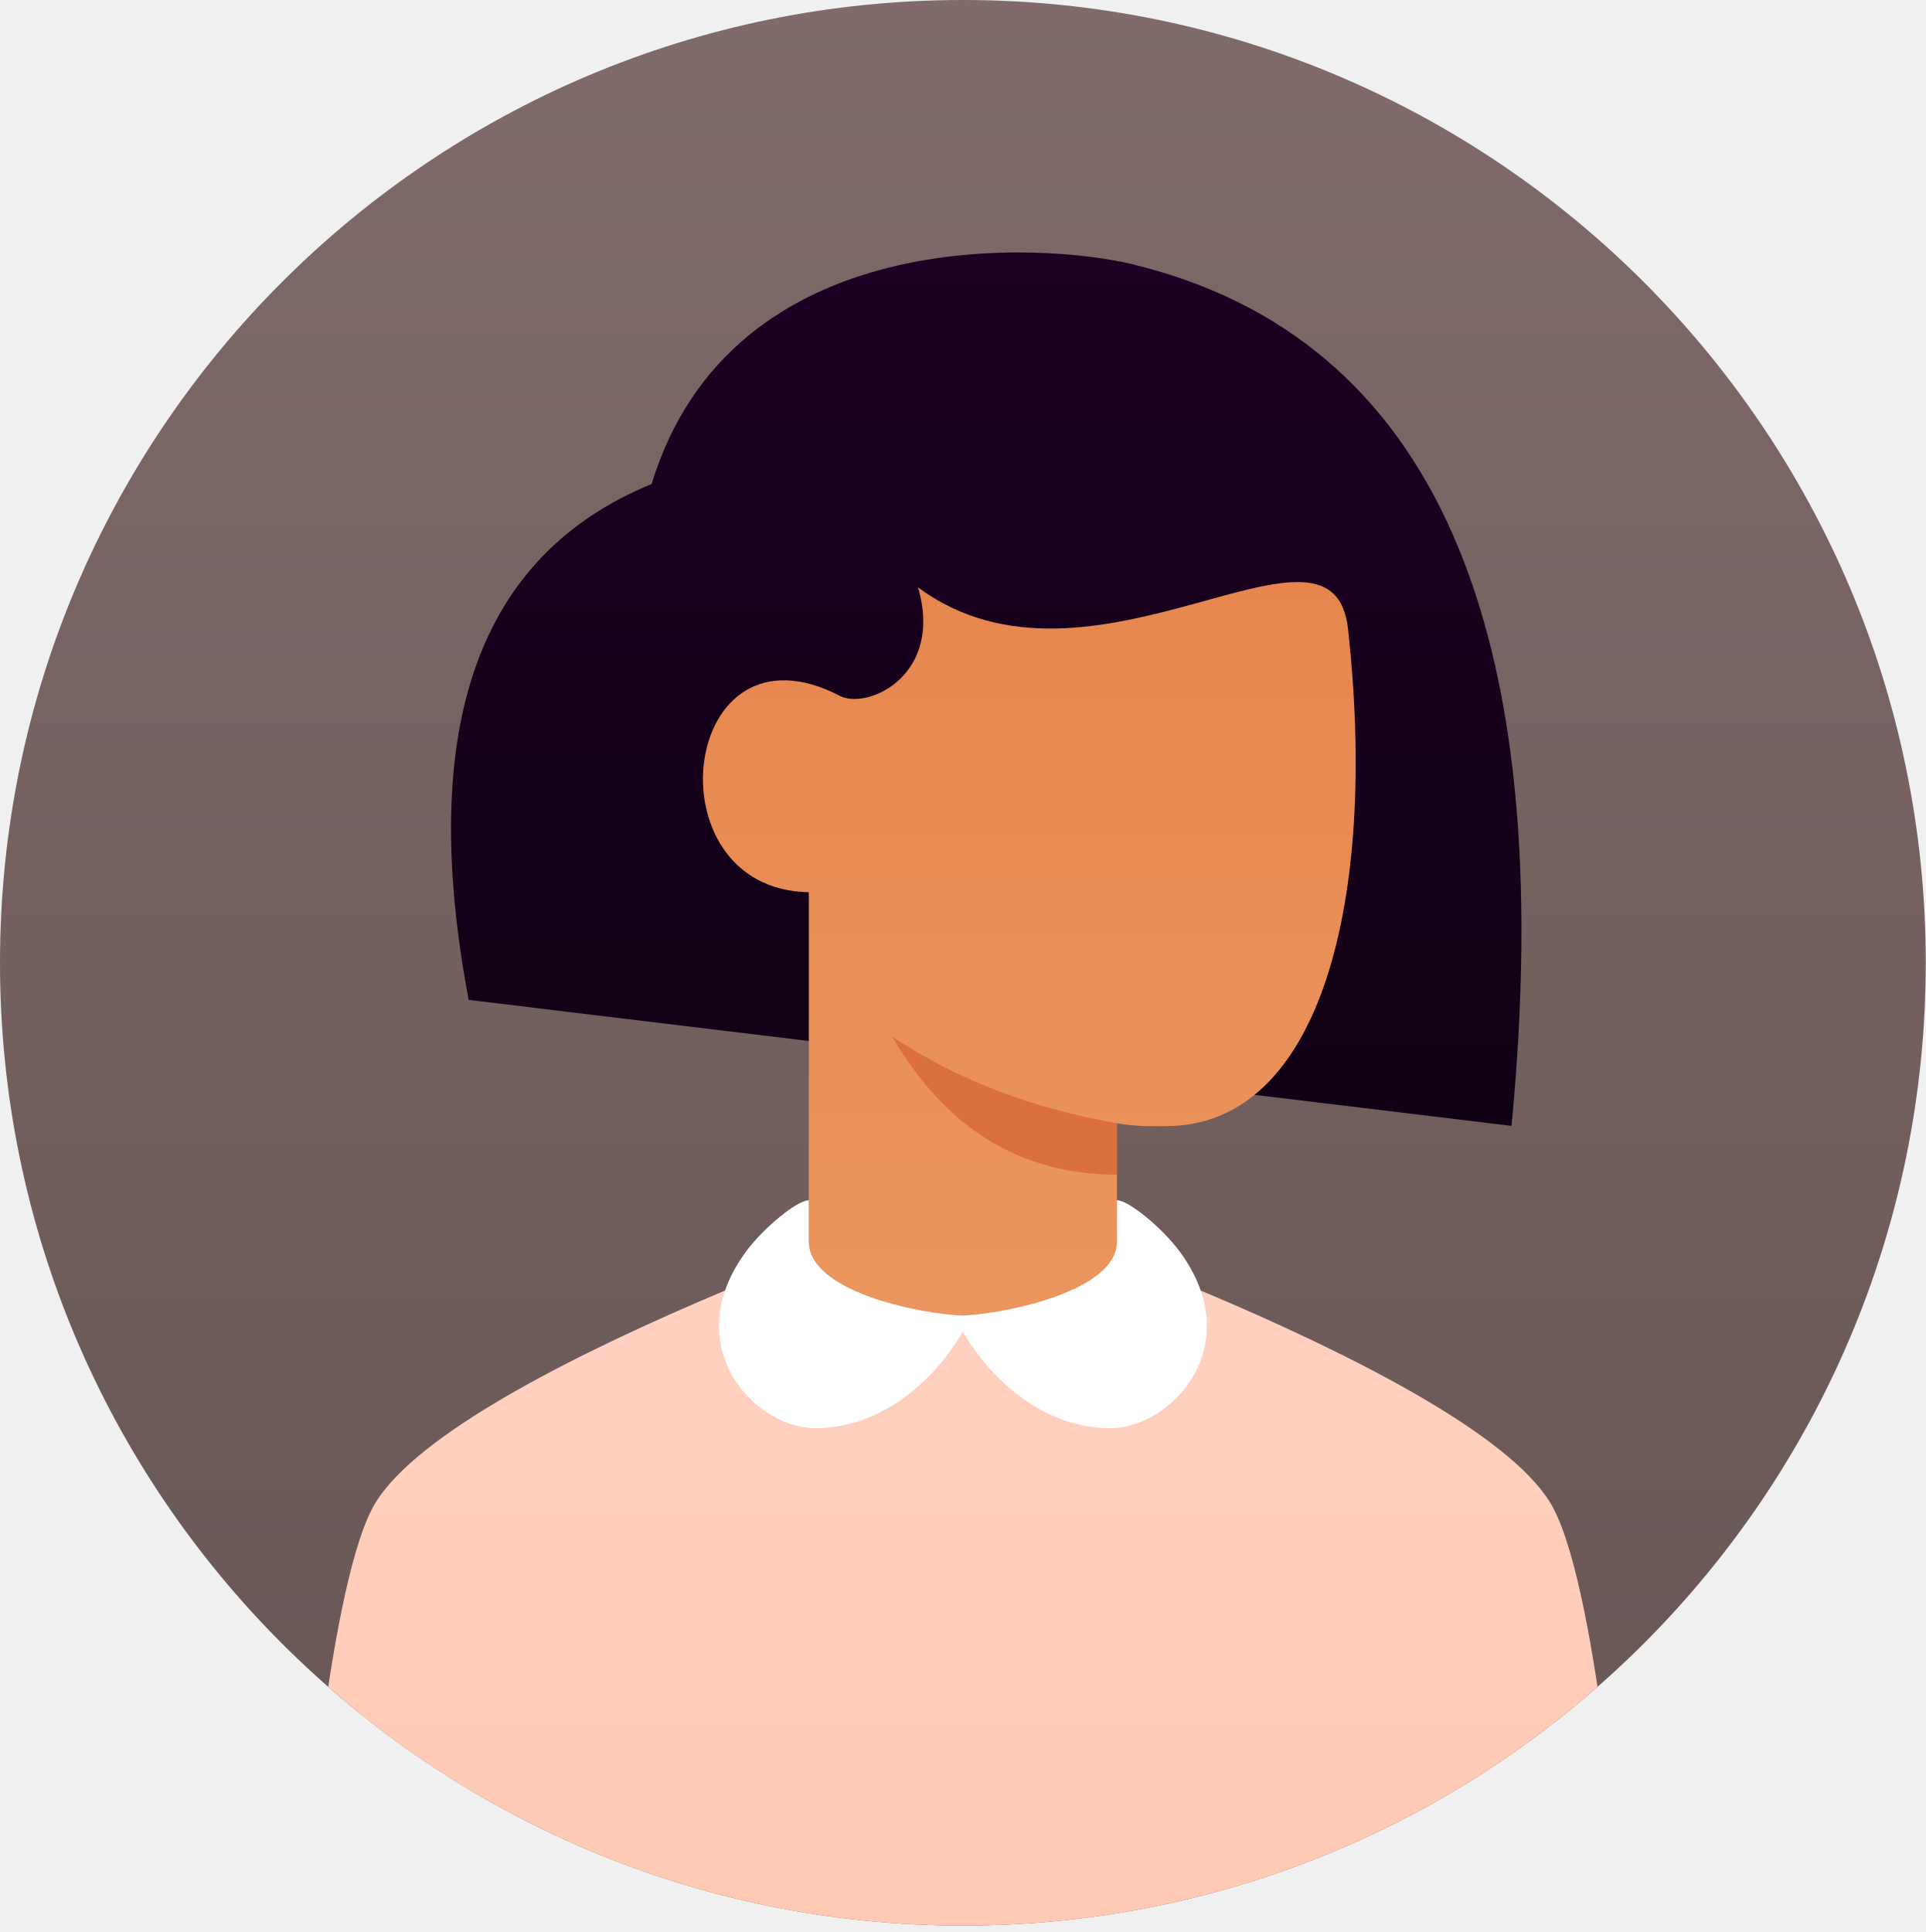
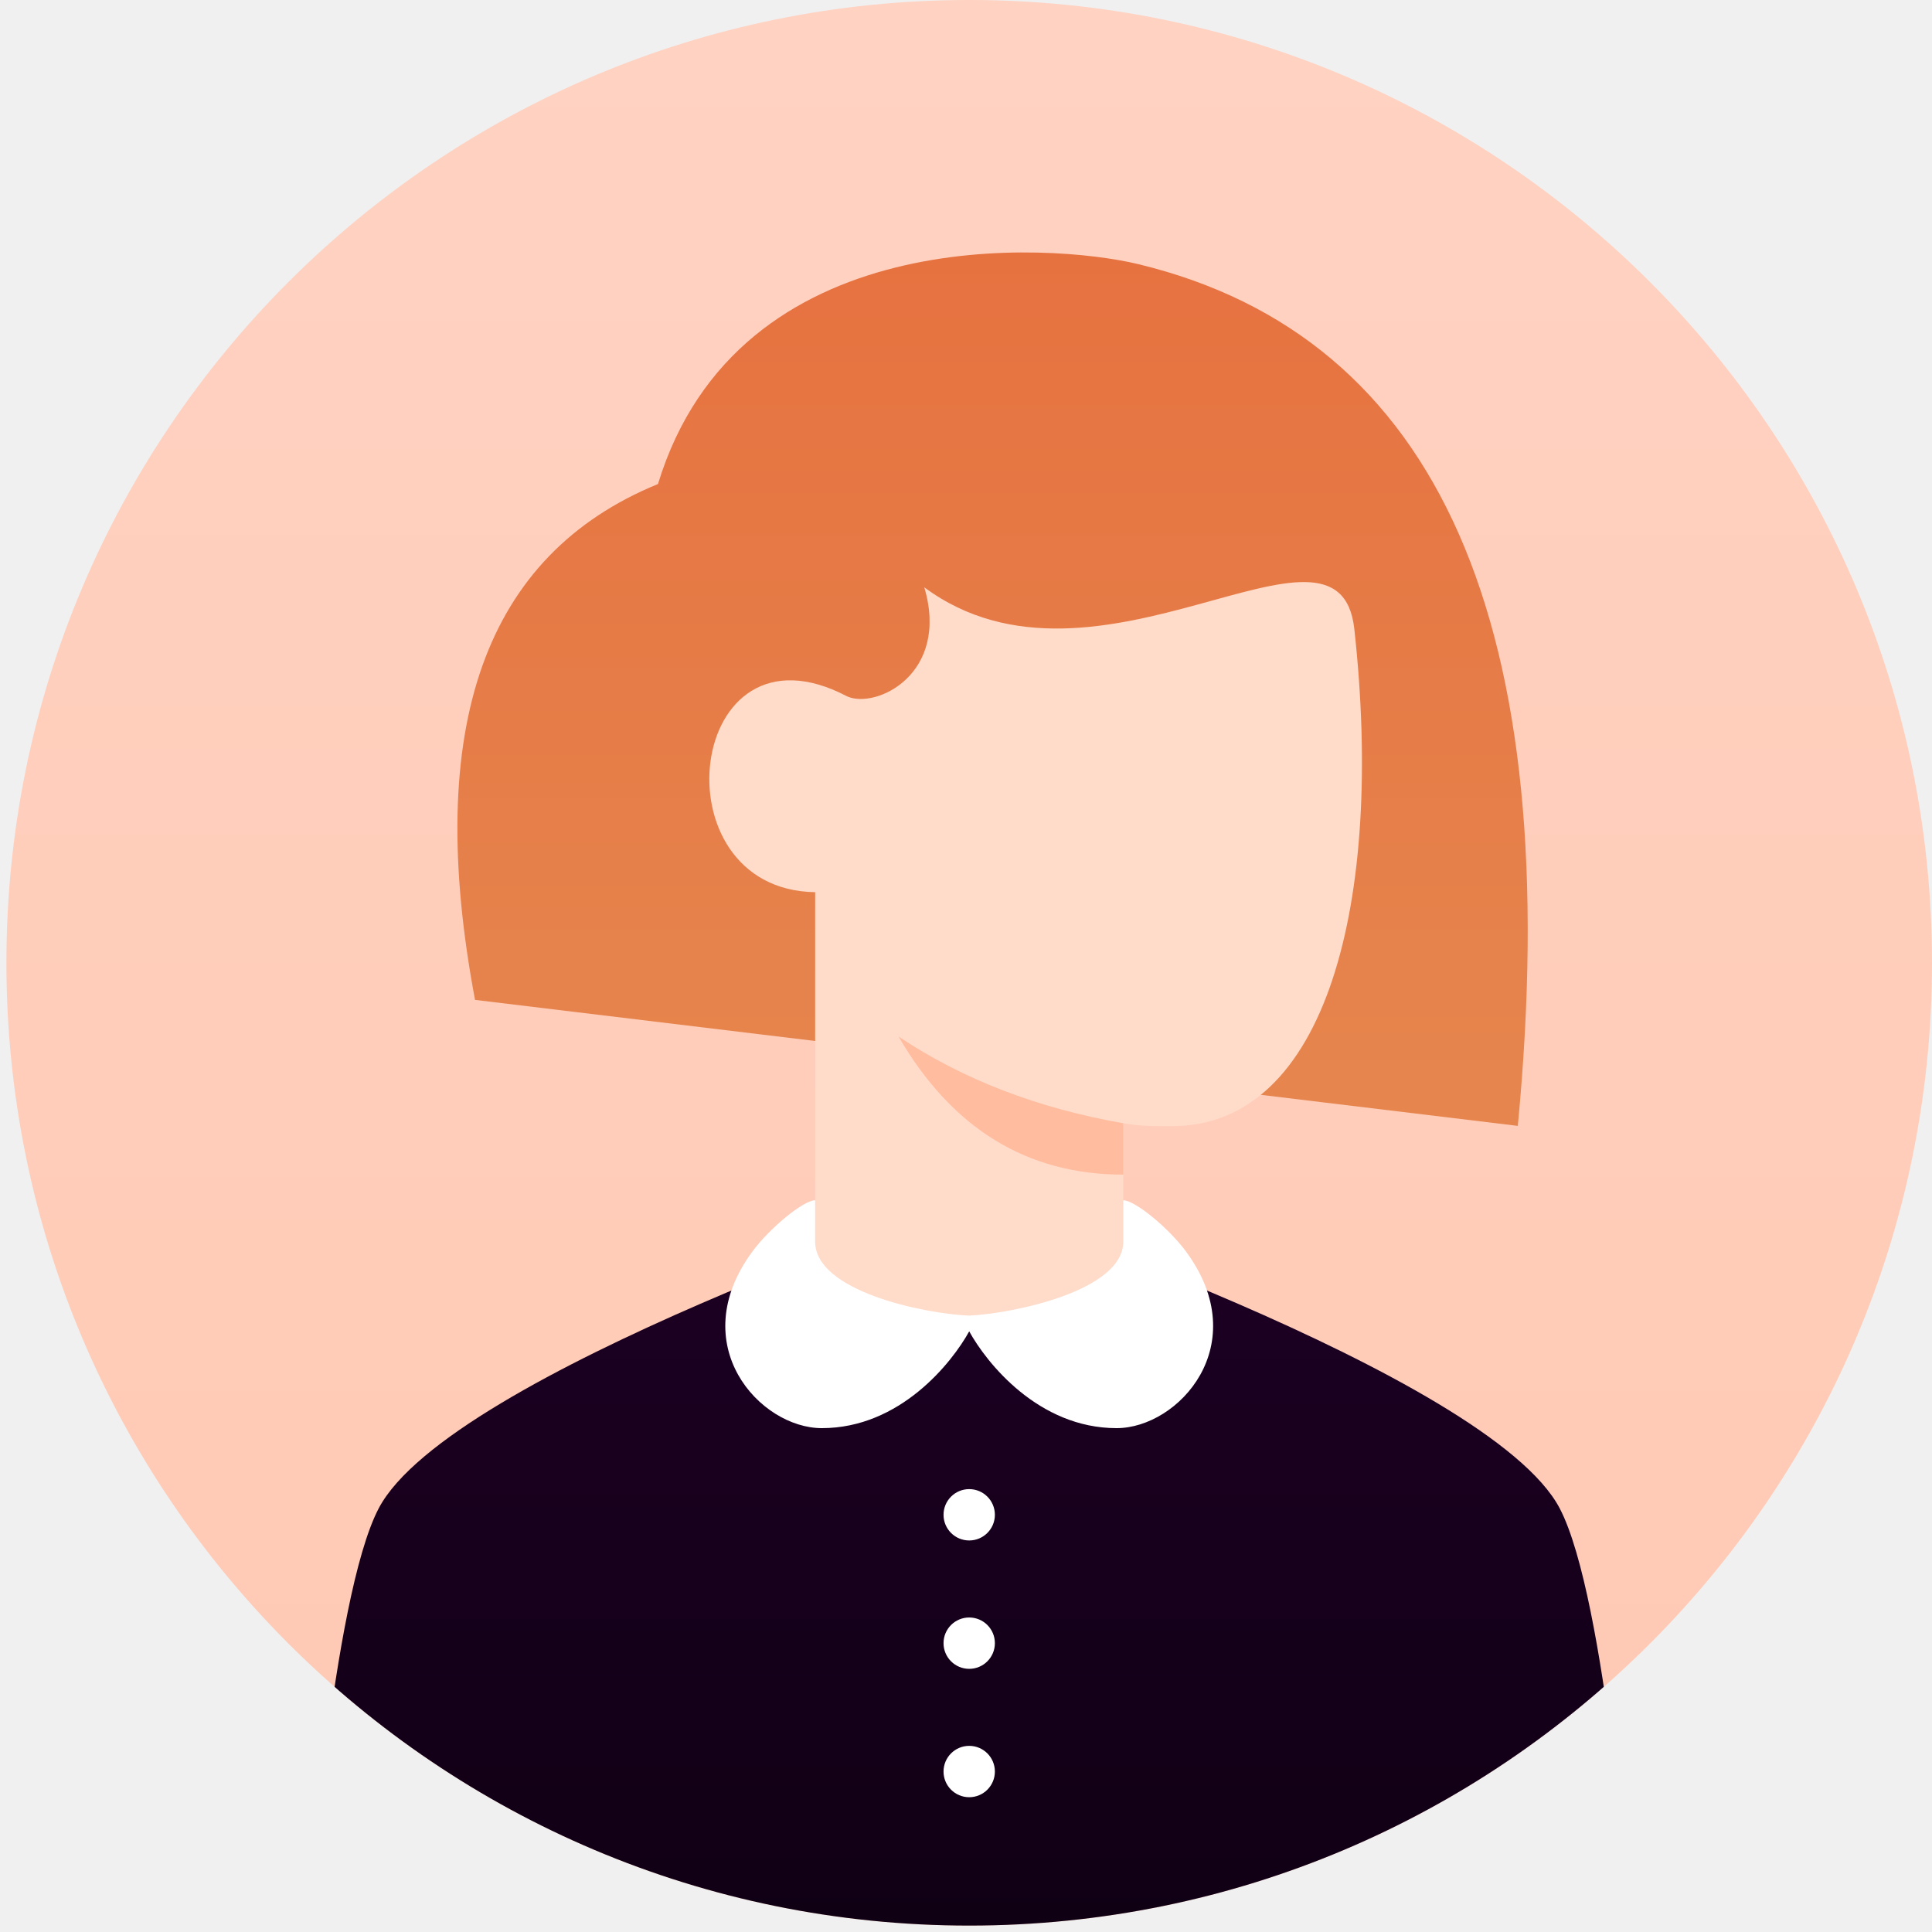
- <svg xmlns="http://www.w3.org/2000/svg" height="301" viewBox="0 0 300 301" width="300">
-   <linearGradient id="a" gradientUnits="userSpaceOnUse" x1="150" x2="150" y1="0" y2="300">
-     <stop offset="0" stop-color="#806a6a" />
-     <stop offset="1" stop-color="#665654" />
-   </linearGradient>
-   <clipPath id="b">
-     <path d="m150 300c82.84 0 150-67.16 150-150s-67.16-150-150-150-150 67.16-150 150 67.16 150 150 150z" />
-   </clipPath>
-   <linearGradient id="c" gradientUnits="userSpaceOnUse" x1="150" x2="150" y1="300" y2="187">
+ <svg xmlns="http://www.w3.org/2000/svg" height="301" viewBox="0 0 301 301" width="301">
+   <linearGradient id="a" gradientUnits="userSpaceOnUse" x1="151" x2="151" y1="300" y2="0">
    <stop offset="0" stop-color="#ffc9b3" />
    <stop offset="1" stop-color="#ffd2c2" />
  </linearGradient>
-   <linearGradient id="d" gradientUnits="userSpaceOnUse" x1="153.637" x2="153.637" y1="39.335" y2="175.411">
+   <clipPath id="b">
+     <path d="m151 300c82.84 0 150-67.16 150-150s-67.16-150-150-150-150 67.16-150 150 67.16 150 150 150z" />
+   </clipPath>
+   <linearGradient id="c" gradientUnits="userSpaceOnUse" x1="151" x2="151" y1="187" y2="300">
    <stop offset="0" stop-color="#1d0024" />
    <stop offset="1" stop-color="#100014" />
  </linearGradient>
-   <linearGradient id="e" gradientUnits="userSpaceOnUse" x1="160.35" x2="160.35" y1="90.683" y2="206">
+   <linearGradient id="d" gradientUnits="userSpaceOnUse" x1="154.637" x2="154.637" y1="175.411" y2="39.335">
    <stop offset="0" stop-color="#e6864e" />
-     <stop offset="1" stop-color="#eb965e" />
+     <stop offset="1" stop-color="#e67240" />
  </linearGradient>
-   <path d="m150 300c82.84 0 150-67.16 150-150s-67.16-150-150-150-150 67.16-150 150 67.16 150 150 150z" fill="url(#a)" />
+   <path d="m151 300c82.84 0 150-67.16 150-150s-67.16-150-150-150-150 67.16-150 150 67.16 150 150 150z" fill="url(#a)" />
  <g clip-path="url(#b)">
-     <path d="m242 235c7.33 14 11 65 11 65h-206s3.67-51 11-65c11-21 92-48 92-48s81 27 92 48z" fill="url(#c)" />
-     <path d="m235.47 175.41-162.46-19.63c-8.01-42.52 1.49-69.31 28.5-80.37 12.49-40.91 61.09-37.58 74.86-34.25 46.88 11.35 66.58 56.1 59.1 134.25z" fill="url(#d)" />
-     <path d="m126 199v-60c-25.02-.37-20.14-43.73 5-30.5 4.5 2 16-3.5 12-17 27 20 64.62-15.1 67 6.5 4.68 42.51-4.37 77.45-28.36 77.45-2.35 0-4.65.08-7.64-.45v24c-7.83 4.67-15.66 7-23.49 7s-16-2.33-24.51-7z" fill="url(#e)" />
-     <path d="m174 175v8c-15 0-26.67-7.17-35-21.5 10 6.67 21.67 11.17 35 13.5z" fill="#db6f3d" />
-     <path d="m149.97 204.97c6.84-.32 24.03-3.86 24.03-11.51v-6.46c1.83 0 7.09 4.33 9.79 8 10.67 14.5-1.17 27.5-10.83 27.5-12.18 0-20.26-10.18-22.96-15.08-2.7 4.9-10.78 15.08-22.96 15.08-9.66 0-21.5-13-10.83-27.5 2.7-3.67 7.96-8 9.79-8v6.46c0 7.65 16.74 11.19 23.97 11.51z" fill="#fff" />
+     <path d="m243 235c7.33 14 11 65 11 65h-206s3.67-51 11-65c11-21 92-48 92-48s81 27 92 48z" fill="url(#c)" />
+     <path d="m151 240c2.21 0 4-1.79 4-4s-1.79-4-4-4-4 1.79-4 4 1.79 4 4 4zm0 20c2.21 0 4-1.79 4-4s-1.79-4-4-4-4 1.79-4 4 1.79 4 4 4zm0 20c2.21 0 4-1.79 4-4s-1.79-4-4-4-4 1.79-4 4 1.79 4 4 4z" fill="#fff" />
+     <path d="m236.47 175.41-162.46-19.63c-8.01-42.52 1.49-69.31 28.5-80.37 12.49-40.91 61.09-37.58 74.86-34.25 46.88 11.35 66.58 56.1 59.1 134.25z" fill="url(#d)" />
+     <path d="m127 199v-60c-25.02-.37-20.14-43.73 5-30.5 4.5 2 16-3.5 12-17 27 20 64.62-15.1 67 6.5 4.68 42.51-4.37 77.45-28.36 77.45-2.35 0-4.65.08-7.64-.45v24c-7.83 4.67-15.66 7-23.49 7s-16-2.33-24.51-7z" fill="#ffdbc9" />
+     <path d="m175 175v8c-15 0-26.67-7.17-35-21.5 10 6.67 21.67 11.17 35 13.5z" fill="#ffbc9e" />
+     <path d="m150.97 204.97c6.84-.32 24.03-3.86 24.03-11.51v-6.46c1.83 0 7.09 4.33 9.79 8 10.67 14.5-1.17 27.5-10.83 27.5-12.18 0-20.26-10.18-22.96-15.08-2.7 4.9-10.78 15.08-22.96 15.08-9.66 0-21.5-13-10.83-27.5 2.7-3.67 7.96-8 9.79-8v6.46c0 7.65 16.74 11.19 23.97 11.51z" fill="#fff" />
  </g>
</svg>
